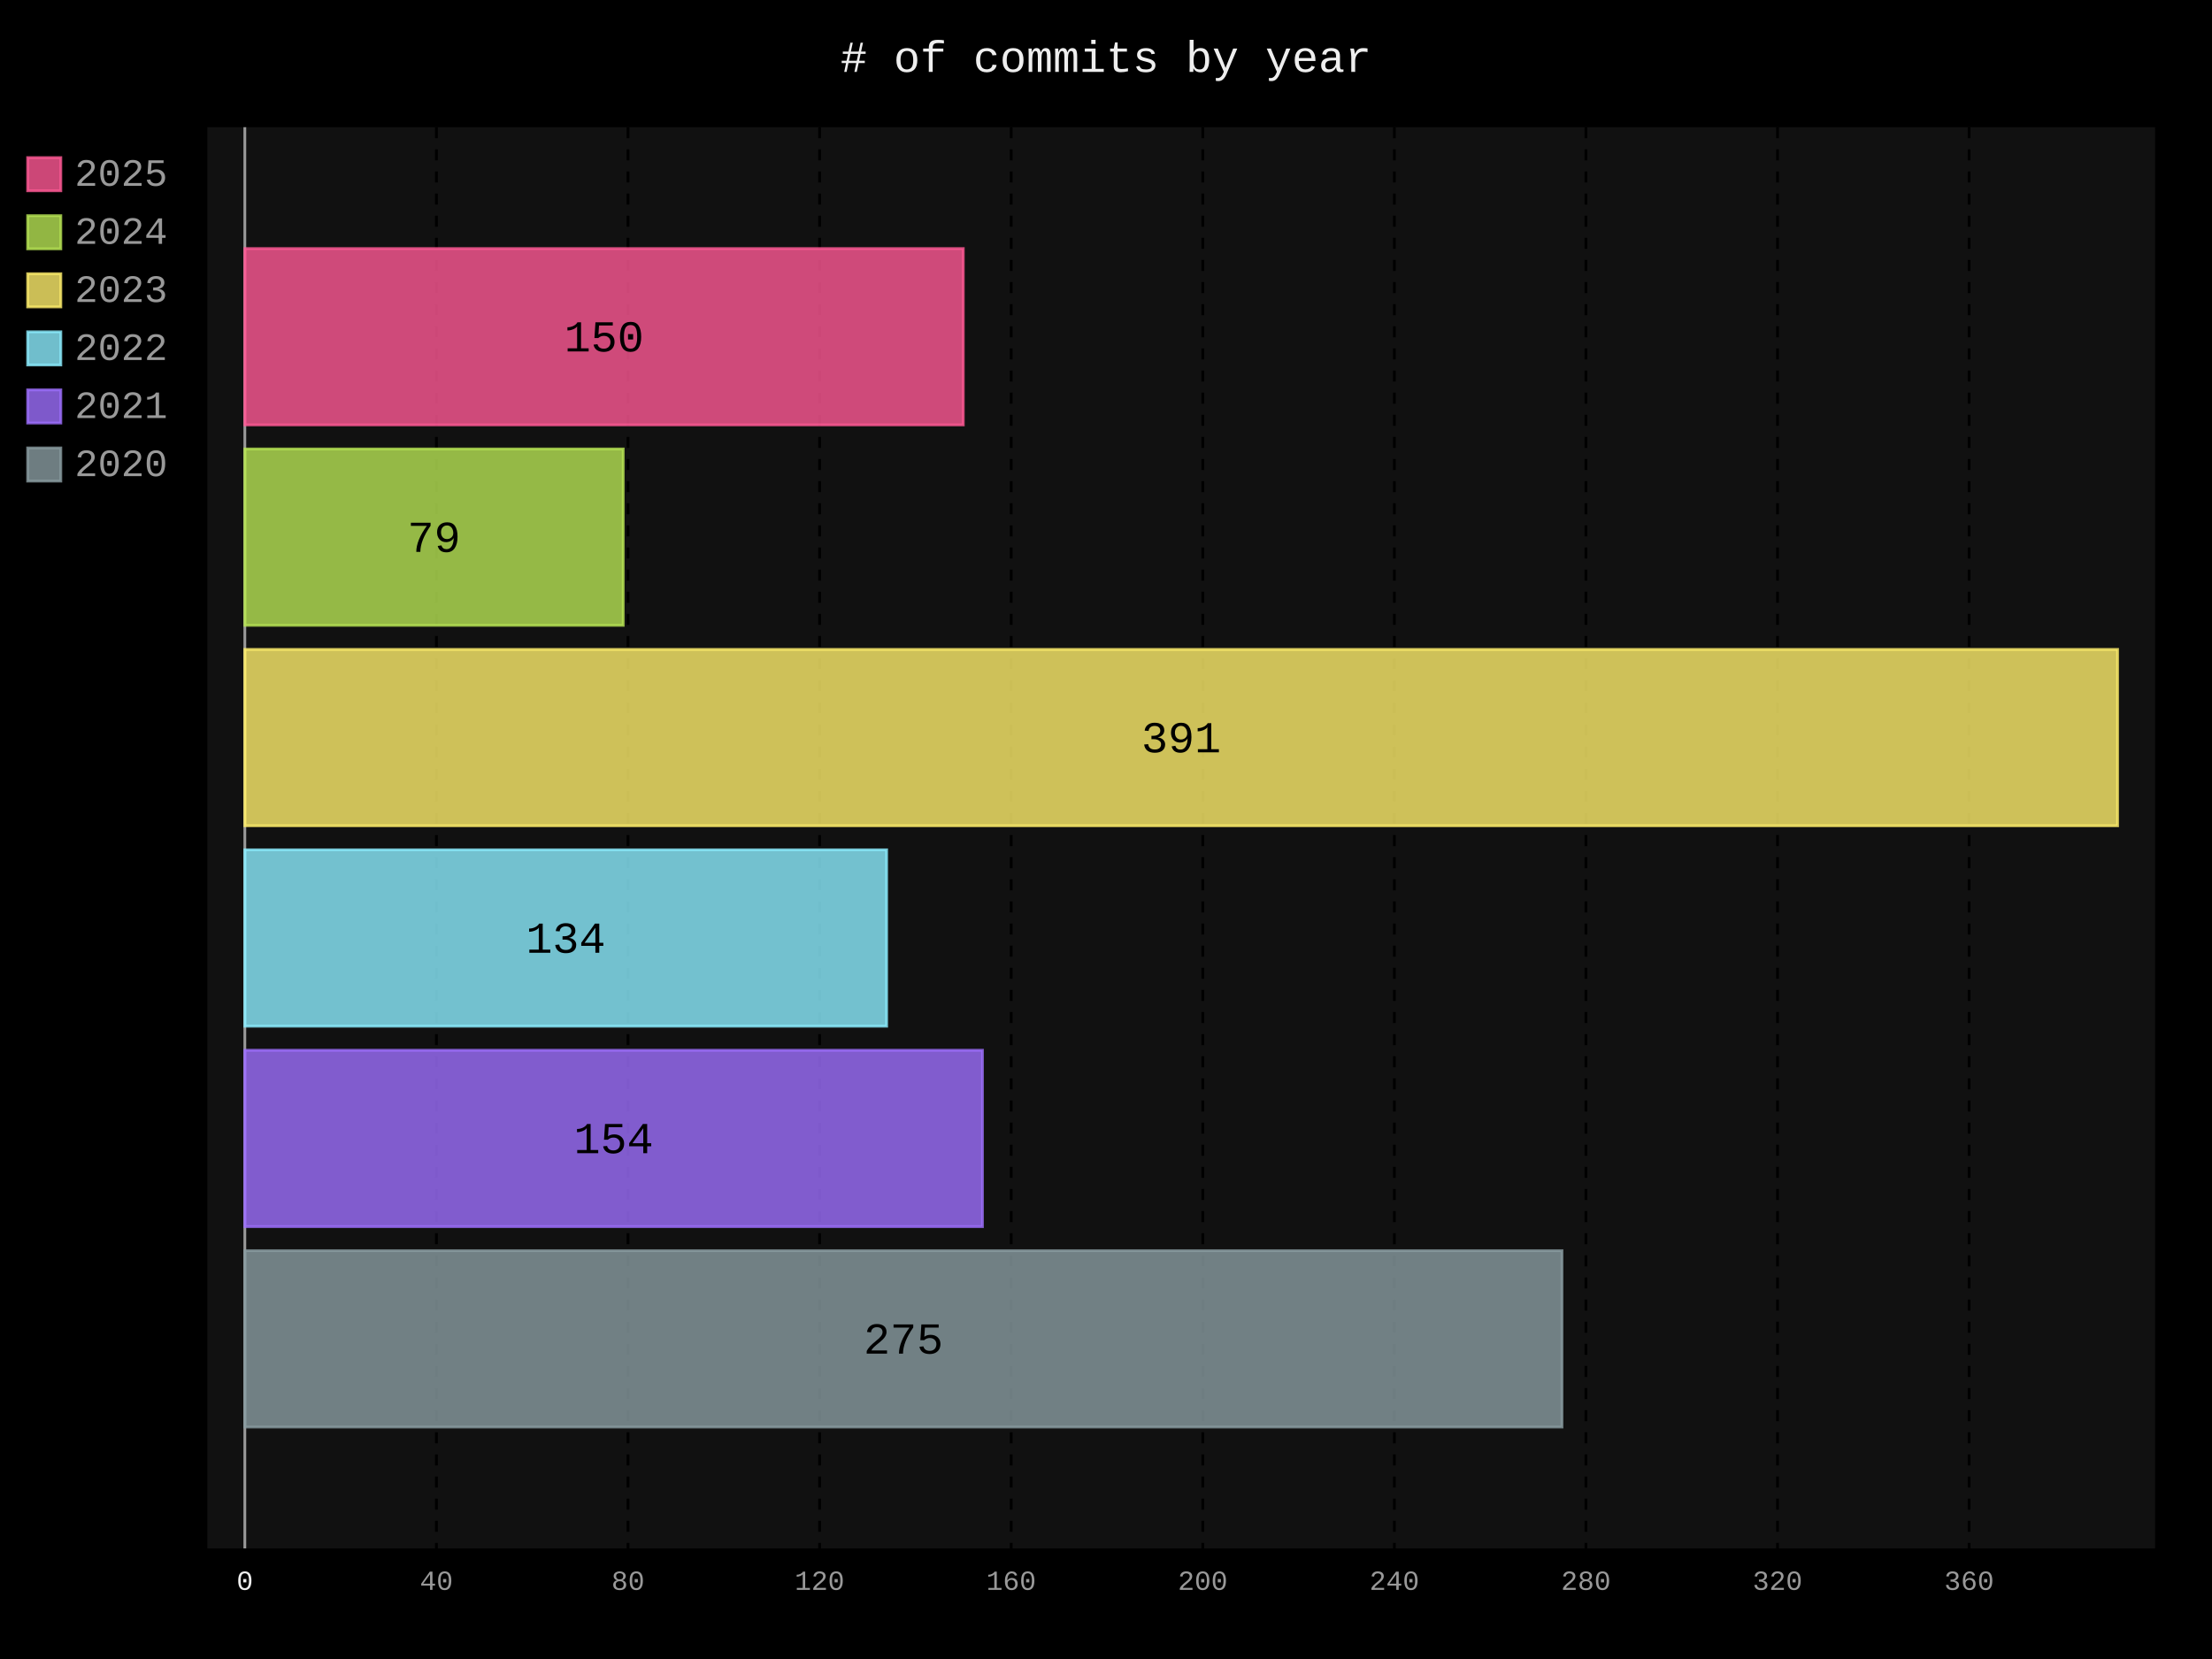
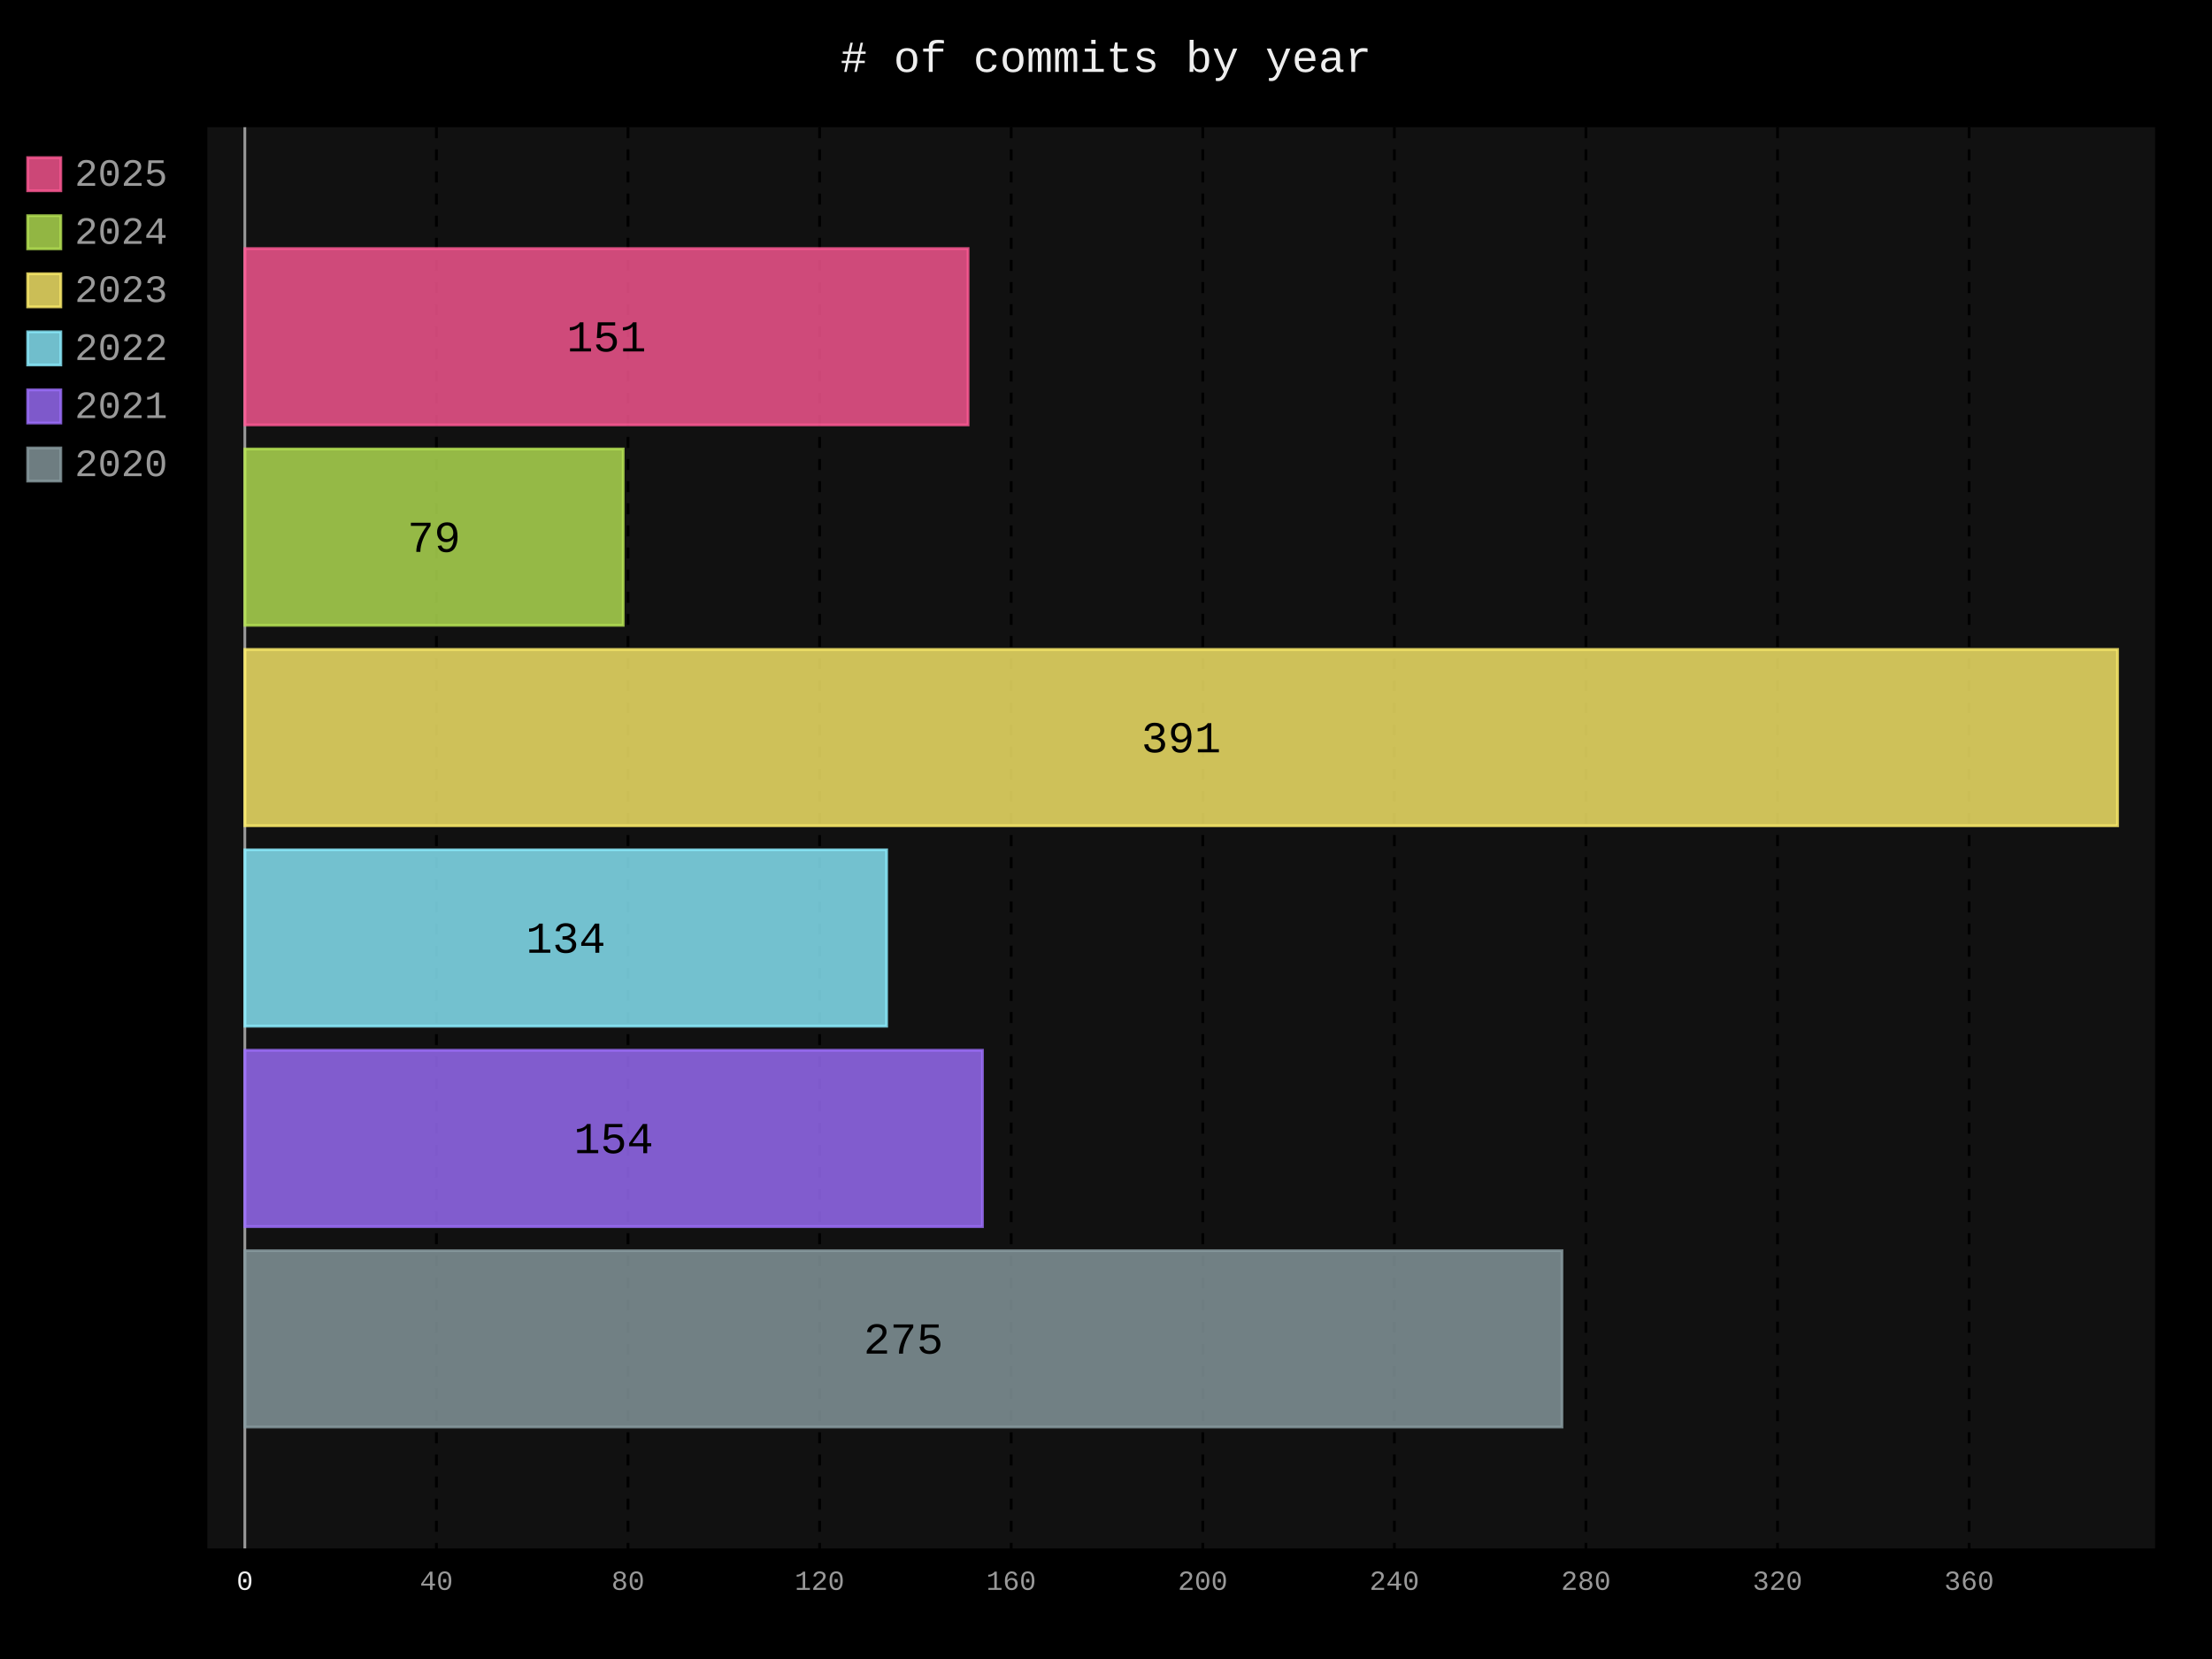
- <svg xmlns="http://www.w3.org/2000/svg" id="chart-7bacf580-3358-4a74-968e-ab1000eee770" class="pygal-chart" viewBox="0 0 800 600">
+ <svg xmlns="http://www.w3.org/2000/svg" id="chart-4c5465e2-573b-4206-aa53-1bff42c1b9eb" class="pygal-chart" viewBox="0 0 800 600">
  <defs>
-     <style type="text/css">#chart-7bacf580-3358-4a74-968e-ab1000eee770{-webkit-user-select:none;-webkit-font-smoothing:antialiased;font-family:Consolas,"Liberation Mono",Menlo,Courier,monospace}#chart-7bacf580-3358-4a74-968e-ab1000eee770 .title{font-family:Consolas,"Liberation Mono",Menlo,Courier,monospace;font-size:16px}#chart-7bacf580-3358-4a74-968e-ab1000eee770 .legends .legend text{font-family:Consolas,"Liberation Mono",Menlo,Courier,monospace;font-size:14px}#chart-7bacf580-3358-4a74-968e-ab1000eee770 .axis text{font-family:Consolas,"Liberation Mono",Menlo,Courier,monospace;font-size:10px}#chart-7bacf580-3358-4a74-968e-ab1000eee770 .axis text.major{font-family:Consolas,"Liberation Mono",Menlo,Courier,monospace;font-size:10px}#chart-7bacf580-3358-4a74-968e-ab1000eee770 .text-overlay text.value{font-family:Consolas,"Liberation Mono",Menlo,Courier,monospace;font-size:16px}#chart-7bacf580-3358-4a74-968e-ab1000eee770 .text-overlay text.label{font-family:Consolas,"Liberation Mono",Menlo,Courier,monospace;font-size:10px}#chart-7bacf580-3358-4a74-968e-ab1000eee770 .tooltip{font-family:Consolas,"Liberation Mono",Menlo,Courier,monospace;font-size:14px}#chart-7bacf580-3358-4a74-968e-ab1000eee770 text.no_data{font-family:Consolas,"Liberation Mono",Menlo,Courier,monospace;font-size:64px}
- #chart-7bacf580-3358-4a74-968e-ab1000eee770{background-color:black}#chart-7bacf580-3358-4a74-968e-ab1000eee770 path,#chart-7bacf580-3358-4a74-968e-ab1000eee770 line,#chart-7bacf580-3358-4a74-968e-ab1000eee770 rect,#chart-7bacf580-3358-4a74-968e-ab1000eee770 circle{-webkit-transition:250ms;-moz-transition:250ms;transition:250ms}#chart-7bacf580-3358-4a74-968e-ab1000eee770 .graph &gt; .background{fill:black}#chart-7bacf580-3358-4a74-968e-ab1000eee770 .plot &gt; .background{fill:#111}#chart-7bacf580-3358-4a74-968e-ab1000eee770 .graph{fill:#999}#chart-7bacf580-3358-4a74-968e-ab1000eee770 text.no_data{fill:#eee}#chart-7bacf580-3358-4a74-968e-ab1000eee770 .title{fill:#eee}#chart-7bacf580-3358-4a74-968e-ab1000eee770 .legends .legend text{fill:#999}#chart-7bacf580-3358-4a74-968e-ab1000eee770 .legends .legend:hover text{fill:#eee}#chart-7bacf580-3358-4a74-968e-ab1000eee770 .axis .line{stroke:#eee}#chart-7bacf580-3358-4a74-968e-ab1000eee770 .axis .guide.line{stroke:#555}#chart-7bacf580-3358-4a74-968e-ab1000eee770 .axis .major.line{stroke:#999}#chart-7bacf580-3358-4a74-968e-ab1000eee770 .axis text.major{fill:#eee}#chart-7bacf580-3358-4a74-968e-ab1000eee770 .axis.y .guides:hover .guide.line,#chart-7bacf580-3358-4a74-968e-ab1000eee770 .line-graph .axis.x .guides:hover .guide.line,#chart-7bacf580-3358-4a74-968e-ab1000eee770 .stackedline-graph .axis.x .guides:hover .guide.line,#chart-7bacf580-3358-4a74-968e-ab1000eee770 .xy-graph .axis.x .guides:hover .guide.line{stroke:#eee}#chart-7bacf580-3358-4a74-968e-ab1000eee770 .axis .guides:hover text{fill:#eee}#chart-7bacf580-3358-4a74-968e-ab1000eee770 .reactive{fill-opacity:.8;stroke-opacity:.8;stroke-width:1}#chart-7bacf580-3358-4a74-968e-ab1000eee770 .ci{stroke:#999}#chart-7bacf580-3358-4a74-968e-ab1000eee770 .reactive.active,#chart-7bacf580-3358-4a74-968e-ab1000eee770 .active .reactive{fill-opacity:.4;stroke-opacity:.9;stroke-width:4}#chart-7bacf580-3358-4a74-968e-ab1000eee770 .ci .reactive.active{stroke-width:1.5}#chart-7bacf580-3358-4a74-968e-ab1000eee770 .series text{fill:#eee}#chart-7bacf580-3358-4a74-968e-ab1000eee770 .tooltip rect{fill:#111;stroke:#eee;-webkit-transition:opacity 250ms;-moz-transition:opacity 250ms;transition:opacity 250ms}#chart-7bacf580-3358-4a74-968e-ab1000eee770 .tooltip .label{fill:#999}#chart-7bacf580-3358-4a74-968e-ab1000eee770 .tooltip .label{fill:#999}#chart-7bacf580-3358-4a74-968e-ab1000eee770 .tooltip .legend{font-size:.8em;fill:#555}#chart-7bacf580-3358-4a74-968e-ab1000eee770 .tooltip .x_label{font-size:.6em;fill:#eee}#chart-7bacf580-3358-4a74-968e-ab1000eee770 .tooltip .xlink{font-size:.5em;text-decoration:underline}#chart-7bacf580-3358-4a74-968e-ab1000eee770 .tooltip .value{font-size:1.5em}#chart-7bacf580-3358-4a74-968e-ab1000eee770 .bound{font-size:.5em}#chart-7bacf580-3358-4a74-968e-ab1000eee770 .max-value{font-size:.75em;fill:#555}#chart-7bacf580-3358-4a74-968e-ab1000eee770 .map-element{fill:#111;stroke:#555 !important}#chart-7bacf580-3358-4a74-968e-ab1000eee770 .map-element .reactive{fill-opacity:inherit;stroke-opacity:inherit}#chart-7bacf580-3358-4a74-968e-ab1000eee770 .color-0,#chart-7bacf580-3358-4a74-968e-ab1000eee770 .color-0 a:visited{stroke:#ff5995;fill:#ff5995}#chart-7bacf580-3358-4a74-968e-ab1000eee770 .color-1,#chart-7bacf580-3358-4a74-968e-ab1000eee770 .color-1 a:visited{stroke:#b6e354;fill:#b6e354}#chart-7bacf580-3358-4a74-968e-ab1000eee770 .color-2,#chart-7bacf580-3358-4a74-968e-ab1000eee770 .color-2 a:visited{stroke:#feed6c;fill:#feed6c}#chart-7bacf580-3358-4a74-968e-ab1000eee770 .color-3,#chart-7bacf580-3358-4a74-968e-ab1000eee770 .color-3 a:visited{stroke:#8cedff;fill:#8cedff}#chart-7bacf580-3358-4a74-968e-ab1000eee770 .color-4,#chart-7bacf580-3358-4a74-968e-ab1000eee770 .color-4 a:visited{stroke:#9e6ffe;fill:#9e6ffe}#chart-7bacf580-3358-4a74-968e-ab1000eee770 .color-5,#chart-7bacf580-3358-4a74-968e-ab1000eee770 .color-5 a:visited{stroke:#899ca1;fill:#899ca1}#chart-7bacf580-3358-4a74-968e-ab1000eee770 .text-overlay .color-0 text{fill:black}#chart-7bacf580-3358-4a74-968e-ab1000eee770 .text-overlay .color-1 text{fill:black}#chart-7bacf580-3358-4a74-968e-ab1000eee770 .text-overlay .color-2 text{fill:black}#chart-7bacf580-3358-4a74-968e-ab1000eee770 .text-overlay .color-3 text{fill:black}#chart-7bacf580-3358-4a74-968e-ab1000eee770 .text-overlay .color-4 text{fill:black}#chart-7bacf580-3358-4a74-968e-ab1000eee770 .text-overlay .color-5 text{fill:black}
- #chart-7bacf580-3358-4a74-968e-ab1000eee770 text.no_data{text-anchor:middle}#chart-7bacf580-3358-4a74-968e-ab1000eee770 .guide.line{fill:none}#chart-7bacf580-3358-4a74-968e-ab1000eee770 .centered{text-anchor:middle}#chart-7bacf580-3358-4a74-968e-ab1000eee770 .title{text-anchor:middle}#chart-7bacf580-3358-4a74-968e-ab1000eee770 .legends .legend text{fill-opacity:1}#chart-7bacf580-3358-4a74-968e-ab1000eee770 .axis.x text{text-anchor:middle}#chart-7bacf580-3358-4a74-968e-ab1000eee770 .axis.x:not(.web) text[transform]{text-anchor:start}#chart-7bacf580-3358-4a74-968e-ab1000eee770 .axis.x:not(.web) text[transform].backwards{text-anchor:end}#chart-7bacf580-3358-4a74-968e-ab1000eee770 .axis.y text{text-anchor:end}#chart-7bacf580-3358-4a74-968e-ab1000eee770 .axis.y text[transform].backwards{text-anchor:start}#chart-7bacf580-3358-4a74-968e-ab1000eee770 .axis.y2 text{text-anchor:start}#chart-7bacf580-3358-4a74-968e-ab1000eee770 .axis.y2 text[transform].backwards{text-anchor:end}#chart-7bacf580-3358-4a74-968e-ab1000eee770 .axis .guide.line{stroke-dasharray:4,4;stroke:black}#chart-7bacf580-3358-4a74-968e-ab1000eee770 .axis .major.guide.line{stroke-dasharray:6,6;stroke:black}#chart-7bacf580-3358-4a74-968e-ab1000eee770 .horizontal .axis.y .guide.line,#chart-7bacf580-3358-4a74-968e-ab1000eee770 .horizontal .axis.y2 .guide.line,#chart-7bacf580-3358-4a74-968e-ab1000eee770 .vertical .axis.x .guide.line{opacity:0}#chart-7bacf580-3358-4a74-968e-ab1000eee770 .horizontal .axis.always_show .guide.line,#chart-7bacf580-3358-4a74-968e-ab1000eee770 .vertical .axis.always_show .guide.line{opacity:1 !important}#chart-7bacf580-3358-4a74-968e-ab1000eee770 .axis.y .guides:hover .guide.line,#chart-7bacf580-3358-4a74-968e-ab1000eee770 .axis.y2 .guides:hover .guide.line,#chart-7bacf580-3358-4a74-968e-ab1000eee770 .axis.x .guides:hover .guide.line{opacity:1}#chart-7bacf580-3358-4a74-968e-ab1000eee770 .axis .guides:hover text{opacity:1}#chart-7bacf580-3358-4a74-968e-ab1000eee770 .nofill{fill:none}#chart-7bacf580-3358-4a74-968e-ab1000eee770 .subtle-fill{fill-opacity:.2}#chart-7bacf580-3358-4a74-968e-ab1000eee770 .dot{stroke-width:1px;fill-opacity:1;stroke-opacity:1}#chart-7bacf580-3358-4a74-968e-ab1000eee770 .dot.active{stroke-width:5px}#chart-7bacf580-3358-4a74-968e-ab1000eee770 .dot.negative{fill:transparent}#chart-7bacf580-3358-4a74-968e-ab1000eee770 text,#chart-7bacf580-3358-4a74-968e-ab1000eee770 tspan{stroke:none !important}#chart-7bacf580-3358-4a74-968e-ab1000eee770 .series text.active{opacity:1}#chart-7bacf580-3358-4a74-968e-ab1000eee770 .tooltip rect{fill-opacity:.95;stroke-width:.5}#chart-7bacf580-3358-4a74-968e-ab1000eee770 .tooltip text{fill-opacity:1}#chart-7bacf580-3358-4a74-968e-ab1000eee770 .showable{visibility:hidden}#chart-7bacf580-3358-4a74-968e-ab1000eee770 .showable.shown{visibility:visible}#chart-7bacf580-3358-4a74-968e-ab1000eee770 .gauge-background{fill:rgba(229,229,229,1);stroke:none}#chart-7bacf580-3358-4a74-968e-ab1000eee770 .bg-lines{stroke:black;stroke-width:2px}</style>
+     <style type="text/css">#chart-4c5465e2-573b-4206-aa53-1bff42c1b9eb{-webkit-user-select:none;-webkit-font-smoothing:antialiased;font-family:Consolas,"Liberation Mono",Menlo,Courier,monospace}#chart-4c5465e2-573b-4206-aa53-1bff42c1b9eb .title{font-family:Consolas,"Liberation Mono",Menlo,Courier,monospace;font-size:16px}#chart-4c5465e2-573b-4206-aa53-1bff42c1b9eb .legends .legend text{font-family:Consolas,"Liberation Mono",Menlo,Courier,monospace;font-size:14px}#chart-4c5465e2-573b-4206-aa53-1bff42c1b9eb .axis text{font-family:Consolas,"Liberation Mono",Menlo,Courier,monospace;font-size:10px}#chart-4c5465e2-573b-4206-aa53-1bff42c1b9eb .axis text.major{font-family:Consolas,"Liberation Mono",Menlo,Courier,monospace;font-size:10px}#chart-4c5465e2-573b-4206-aa53-1bff42c1b9eb .text-overlay text.value{font-family:Consolas,"Liberation Mono",Menlo,Courier,monospace;font-size:16px}#chart-4c5465e2-573b-4206-aa53-1bff42c1b9eb .text-overlay text.label{font-family:Consolas,"Liberation Mono",Menlo,Courier,monospace;font-size:10px}#chart-4c5465e2-573b-4206-aa53-1bff42c1b9eb .tooltip{font-family:Consolas,"Liberation Mono",Menlo,Courier,monospace;font-size:14px}#chart-4c5465e2-573b-4206-aa53-1bff42c1b9eb text.no_data{font-family:Consolas,"Liberation Mono",Menlo,Courier,monospace;font-size:64px}
+ #chart-4c5465e2-573b-4206-aa53-1bff42c1b9eb{background-color:black}#chart-4c5465e2-573b-4206-aa53-1bff42c1b9eb path,#chart-4c5465e2-573b-4206-aa53-1bff42c1b9eb line,#chart-4c5465e2-573b-4206-aa53-1bff42c1b9eb rect,#chart-4c5465e2-573b-4206-aa53-1bff42c1b9eb circle{-webkit-transition:250ms;-moz-transition:250ms;transition:250ms}#chart-4c5465e2-573b-4206-aa53-1bff42c1b9eb .graph &gt; .background{fill:black}#chart-4c5465e2-573b-4206-aa53-1bff42c1b9eb .plot &gt; .background{fill:#111}#chart-4c5465e2-573b-4206-aa53-1bff42c1b9eb .graph{fill:#999}#chart-4c5465e2-573b-4206-aa53-1bff42c1b9eb text.no_data{fill:#eee}#chart-4c5465e2-573b-4206-aa53-1bff42c1b9eb .title{fill:#eee}#chart-4c5465e2-573b-4206-aa53-1bff42c1b9eb .legends .legend text{fill:#999}#chart-4c5465e2-573b-4206-aa53-1bff42c1b9eb .legends .legend:hover text{fill:#eee}#chart-4c5465e2-573b-4206-aa53-1bff42c1b9eb .axis .line{stroke:#eee}#chart-4c5465e2-573b-4206-aa53-1bff42c1b9eb .axis .guide.line{stroke:#555}#chart-4c5465e2-573b-4206-aa53-1bff42c1b9eb .axis .major.line{stroke:#999}#chart-4c5465e2-573b-4206-aa53-1bff42c1b9eb .axis text.major{fill:#eee}#chart-4c5465e2-573b-4206-aa53-1bff42c1b9eb .axis.y .guides:hover .guide.line,#chart-4c5465e2-573b-4206-aa53-1bff42c1b9eb .line-graph .axis.x .guides:hover .guide.line,#chart-4c5465e2-573b-4206-aa53-1bff42c1b9eb .stackedline-graph .axis.x .guides:hover .guide.line,#chart-4c5465e2-573b-4206-aa53-1bff42c1b9eb .xy-graph .axis.x .guides:hover .guide.line{stroke:#eee}#chart-4c5465e2-573b-4206-aa53-1bff42c1b9eb .axis .guides:hover text{fill:#eee}#chart-4c5465e2-573b-4206-aa53-1bff42c1b9eb .reactive{fill-opacity:.8;stroke-opacity:.8;stroke-width:1}#chart-4c5465e2-573b-4206-aa53-1bff42c1b9eb .ci{stroke:#999}#chart-4c5465e2-573b-4206-aa53-1bff42c1b9eb .reactive.active,#chart-4c5465e2-573b-4206-aa53-1bff42c1b9eb .active .reactive{fill-opacity:.4;stroke-opacity:.9;stroke-width:4}#chart-4c5465e2-573b-4206-aa53-1bff42c1b9eb .ci .reactive.active{stroke-width:1.5}#chart-4c5465e2-573b-4206-aa53-1bff42c1b9eb .series text{fill:#eee}#chart-4c5465e2-573b-4206-aa53-1bff42c1b9eb .tooltip rect{fill:#111;stroke:#eee;-webkit-transition:opacity 250ms;-moz-transition:opacity 250ms;transition:opacity 250ms}#chart-4c5465e2-573b-4206-aa53-1bff42c1b9eb .tooltip .label{fill:#999}#chart-4c5465e2-573b-4206-aa53-1bff42c1b9eb .tooltip .label{fill:#999}#chart-4c5465e2-573b-4206-aa53-1bff42c1b9eb .tooltip .legend{font-size:.8em;fill:#555}#chart-4c5465e2-573b-4206-aa53-1bff42c1b9eb .tooltip .x_label{font-size:.6em;fill:#eee}#chart-4c5465e2-573b-4206-aa53-1bff42c1b9eb .tooltip .xlink{font-size:.5em;text-decoration:underline}#chart-4c5465e2-573b-4206-aa53-1bff42c1b9eb .tooltip .value{font-size:1.5em}#chart-4c5465e2-573b-4206-aa53-1bff42c1b9eb .bound{font-size:.5em}#chart-4c5465e2-573b-4206-aa53-1bff42c1b9eb .max-value{font-size:.75em;fill:#555}#chart-4c5465e2-573b-4206-aa53-1bff42c1b9eb .map-element{fill:#111;stroke:#555 !important}#chart-4c5465e2-573b-4206-aa53-1bff42c1b9eb .map-element .reactive{fill-opacity:inherit;stroke-opacity:inherit}#chart-4c5465e2-573b-4206-aa53-1bff42c1b9eb .color-0,#chart-4c5465e2-573b-4206-aa53-1bff42c1b9eb .color-0 a:visited{stroke:#ff5995;fill:#ff5995}#chart-4c5465e2-573b-4206-aa53-1bff42c1b9eb .color-1,#chart-4c5465e2-573b-4206-aa53-1bff42c1b9eb .color-1 a:visited{stroke:#b6e354;fill:#b6e354}#chart-4c5465e2-573b-4206-aa53-1bff42c1b9eb .color-2,#chart-4c5465e2-573b-4206-aa53-1bff42c1b9eb .color-2 a:visited{stroke:#feed6c;fill:#feed6c}#chart-4c5465e2-573b-4206-aa53-1bff42c1b9eb .color-3,#chart-4c5465e2-573b-4206-aa53-1bff42c1b9eb .color-3 a:visited{stroke:#8cedff;fill:#8cedff}#chart-4c5465e2-573b-4206-aa53-1bff42c1b9eb .color-4,#chart-4c5465e2-573b-4206-aa53-1bff42c1b9eb .color-4 a:visited{stroke:#9e6ffe;fill:#9e6ffe}#chart-4c5465e2-573b-4206-aa53-1bff42c1b9eb .color-5,#chart-4c5465e2-573b-4206-aa53-1bff42c1b9eb .color-5 a:visited{stroke:#899ca1;fill:#899ca1}#chart-4c5465e2-573b-4206-aa53-1bff42c1b9eb .text-overlay .color-0 text{fill:black}#chart-4c5465e2-573b-4206-aa53-1bff42c1b9eb .text-overlay .color-1 text{fill:black}#chart-4c5465e2-573b-4206-aa53-1bff42c1b9eb .text-overlay .color-2 text{fill:black}#chart-4c5465e2-573b-4206-aa53-1bff42c1b9eb .text-overlay .color-3 text{fill:black}#chart-4c5465e2-573b-4206-aa53-1bff42c1b9eb .text-overlay .color-4 text{fill:black}#chart-4c5465e2-573b-4206-aa53-1bff42c1b9eb .text-overlay .color-5 text{fill:black}
+ #chart-4c5465e2-573b-4206-aa53-1bff42c1b9eb text.no_data{text-anchor:middle}#chart-4c5465e2-573b-4206-aa53-1bff42c1b9eb .guide.line{fill:none}#chart-4c5465e2-573b-4206-aa53-1bff42c1b9eb .centered{text-anchor:middle}#chart-4c5465e2-573b-4206-aa53-1bff42c1b9eb .title{text-anchor:middle}#chart-4c5465e2-573b-4206-aa53-1bff42c1b9eb .legends .legend text{fill-opacity:1}#chart-4c5465e2-573b-4206-aa53-1bff42c1b9eb .axis.x text{text-anchor:middle}#chart-4c5465e2-573b-4206-aa53-1bff42c1b9eb .axis.x:not(.web) text[transform]{text-anchor:start}#chart-4c5465e2-573b-4206-aa53-1bff42c1b9eb .axis.x:not(.web) text[transform].backwards{text-anchor:end}#chart-4c5465e2-573b-4206-aa53-1bff42c1b9eb .axis.y text{text-anchor:end}#chart-4c5465e2-573b-4206-aa53-1bff42c1b9eb .axis.y text[transform].backwards{text-anchor:start}#chart-4c5465e2-573b-4206-aa53-1bff42c1b9eb .axis.y2 text{text-anchor:start}#chart-4c5465e2-573b-4206-aa53-1bff42c1b9eb .axis.y2 text[transform].backwards{text-anchor:end}#chart-4c5465e2-573b-4206-aa53-1bff42c1b9eb .axis .guide.line{stroke-dasharray:4,4;stroke:black}#chart-4c5465e2-573b-4206-aa53-1bff42c1b9eb .axis .major.guide.line{stroke-dasharray:6,6;stroke:black}#chart-4c5465e2-573b-4206-aa53-1bff42c1b9eb .horizontal .axis.y .guide.line,#chart-4c5465e2-573b-4206-aa53-1bff42c1b9eb .horizontal .axis.y2 .guide.line,#chart-4c5465e2-573b-4206-aa53-1bff42c1b9eb .vertical .axis.x .guide.line{opacity:0}#chart-4c5465e2-573b-4206-aa53-1bff42c1b9eb .horizontal .axis.always_show .guide.line,#chart-4c5465e2-573b-4206-aa53-1bff42c1b9eb .vertical .axis.always_show .guide.line{opacity:1 !important}#chart-4c5465e2-573b-4206-aa53-1bff42c1b9eb .axis.y .guides:hover .guide.line,#chart-4c5465e2-573b-4206-aa53-1bff42c1b9eb .axis.y2 .guides:hover .guide.line,#chart-4c5465e2-573b-4206-aa53-1bff42c1b9eb .axis.x .guides:hover .guide.line{opacity:1}#chart-4c5465e2-573b-4206-aa53-1bff42c1b9eb .axis .guides:hover text{opacity:1}#chart-4c5465e2-573b-4206-aa53-1bff42c1b9eb .nofill{fill:none}#chart-4c5465e2-573b-4206-aa53-1bff42c1b9eb .subtle-fill{fill-opacity:.2}#chart-4c5465e2-573b-4206-aa53-1bff42c1b9eb .dot{stroke-width:1px;fill-opacity:1;stroke-opacity:1}#chart-4c5465e2-573b-4206-aa53-1bff42c1b9eb .dot.active{stroke-width:5px}#chart-4c5465e2-573b-4206-aa53-1bff42c1b9eb .dot.negative{fill:transparent}#chart-4c5465e2-573b-4206-aa53-1bff42c1b9eb text,#chart-4c5465e2-573b-4206-aa53-1bff42c1b9eb tspan{stroke:none !important}#chart-4c5465e2-573b-4206-aa53-1bff42c1b9eb .series text.active{opacity:1}#chart-4c5465e2-573b-4206-aa53-1bff42c1b9eb .tooltip rect{fill-opacity:.95;stroke-width:.5}#chart-4c5465e2-573b-4206-aa53-1bff42c1b9eb .tooltip text{fill-opacity:1}#chart-4c5465e2-573b-4206-aa53-1bff42c1b9eb .showable{visibility:hidden}#chart-4c5465e2-573b-4206-aa53-1bff42c1b9eb .showable.shown{visibility:visible}#chart-4c5465e2-573b-4206-aa53-1bff42c1b9eb .gauge-background{fill:rgba(229,229,229,1);stroke:none}#chart-4c5465e2-573b-4206-aa53-1bff42c1b9eb .bg-lines{stroke:black;stroke-width:2px}</style>
  </defs>
  <g class="graph horizontalbar-graph horizontal">
    <rect x="0" y="0" width="800" height="600" class="background" />
    <g transform="translate(75, 46)" class="plot">
      <rect x="0" y="0" width="704.4" height="514" class="background" />
      <g class="axis x always_show">
        <g class="guides">
          <path d="M13.546 0 v514" class="axis major line" />
          <text x="13.546" y="529.0" class="major">0</text>
        </g>
        <g class="guides">
          <path d="M82.836 0 v514" class="guide line" />
          <text x="82.836" y="529.0" class="">40</text>
        </g>
        <g class="guides">
          <path d="M152.126 0 v514" class="guide line" />
          <text x="152.126" y="529.0" class="">80</text>
        </g>
        <g class="guides">
          <path d="M221.416 0 v514" class="guide line" />
          <text x="221.416" y="529.0" class="">120</text>
        </g>
        <g class="guides">
          <path d="M290.705 0 v514" class="guide line" />
          <text x="290.705" y="529.0" class="">160</text>
        </g>
        <g class="guides">
          <path d="M359.995 0 v514" class="guide line" />
          <text x="359.995" y="529.0" class="">200</text>
        </g>
        <g class="guides">
          <path d="M429.285 0 v514" class="guide line" />
          <text x="429.285" y="529.0" class="">240</text>
        </g>
        <g class="guides">
          <path d="M498.575 0 v514" class="guide line" />
          <text x="498.575" y="529.0" class="">280</text>
        </g>
        <g class="guides">
          <path d="M567.864 0 v514" class="guide line" />
          <text x="567.864" y="529.0" class="">320</text>
        </g>
        <g class="guides">
          <path d="M637.154 0 v514" class="guide line" />
          <text x="637.154" y="529.0" class="">360</text>
        </g>
      </g>
      <g class="series serie-5 color-5">
        <g class="bars">
          <g class="bar">
            <rect x="13.546" y="406.324" rx="0" ry="0" width="476.367" height="63.789" class="rect reactive tooltip-trigger" />
          </g>
        </g>
      </g>
      <g class="series serie-4 color-4">
        <g class="bars">
          <g class="bar">
            <rect x="13.546" y="333.836" rx="0" ry="0" width="266.766" height="63.789" class="rect reactive tooltip-trigger" />
          </g>
        </g>
      </g>
      <g class="series serie-3 color-3">
        <g class="bars">
          <g class="bar">
            <rect x="13.546" y="261.349" rx="0" ry="0" width="232.121" height="63.789" class="rect reactive tooltip-trigger" />
          </g>
        </g>
      </g>
      <g class="series serie-2 color-2">
        <g class="bars">
          <g class="bar">
            <rect x="13.546" y="188.862" rx="0" ry="0" width="677.308" height="63.789" class="rect reactive tooltip-trigger" />
          </g>
        </g>
      </g>
      <g class="series serie-1 color-1">
        <g class="bars">
          <g class="bar">
            <rect x="13.546" y="116.375" rx="0" ry="0" width="136.847" height="63.789" class="rect reactive tooltip-trigger" />
          </g>
        </g>
      </g>
      <g class="series serie-0 color-0">
        <g class="bars">
          <g class="bar">
-             <rect x="13.546" y="43.888" rx="0" ry="0" width="259.837" height="63.789" class="rect reactive tooltip-trigger" />
+             <rect x="13.546" y="43.888" rx="0" ry="0" width="261.569" height="63.789" class="rect reactive tooltip-trigger" />
          </g>
        </g>
      </g>
    </g>
    <g class="titles">
      <text x="400.0" y="26" class="title plot_title"># of commits by year</text>
    </g>
    <g transform="translate(75, 46)" class="plot overlay">
      <g class="series serie-5 color-5" />
      <g class="series serie-4 color-4" />
      <g class="series serie-3 color-3" />
      <g class="series serie-2 color-2" />
      <g class="series serie-1 color-1" />
      <g class="series serie-0 color-0" />
    </g>
    <g transform="translate(75, 46)" class="plot text-overlay">
      <g class="series serie-5 color-5">
        <text text-anchor="middle" x="251.73" y="443.551" class="value">275</text>
      </g>
      <g class="series serie-4 color-4">
        <text text-anchor="middle" x="146.929" y="371.064" class="value">154</text>
      </g>
      <g class="series serie-3 color-3">
        <text text-anchor="middle" x="129.607" y="298.577" class="value">134</text>
      </g>
      <g class="series serie-2 color-2">
        <text text-anchor="middle" x="352.2" y="226.09" class="value">391</text>
      </g>
      <g class="series serie-1 color-1">
        <text text-anchor="middle" x="81.97" y="153.603" class="value">79</text>
      </g>
      <g class="series serie-0 color-0">
-         <text text-anchor="middle" x="143.465" y="81.115" class="value">150</text>
+         <text text-anchor="middle" x="144.331" y="81.115" class="value">151</text>
      </g>
    </g>
    <g transform="translate(75, 46)" class="plot tooltip-overlay">
      <g transform="translate(0 0)" style="opacity: 0" class="tooltip">
        <rect rx="0" ry="0" width="0" height="0" class="tooltip-box" />
        <g class="text" />
      </g>
    </g>
    <g transform="translate(10, 56)" class="legends">
      <g id="activate-serie-0" class="legend reactive activate-serie">
        <rect x="0.0" y="1.0" width="12" height="12" class="color-0 reactive" />
        <text x="17.0" y="11.2">2025</text>
      </g>
      <g id="activate-serie-1" class="legend reactive activate-serie">
        <rect x="0.0" y="22.0" width="12" height="12" class="color-1 reactive" />
        <text x="17.0" y="32.2">2024</text>
      </g>
      <g id="activate-serie-2" class="legend reactive activate-serie">
        <rect x="0.0" y="43.0" width="12" height="12" class="color-2 reactive" />
        <text x="17.0" y="53.2">2023</text>
      </g>
      <g id="activate-serie-3" class="legend reactive activate-serie">
        <rect x="0.0" y="64.0" width="12" height="12" class="color-3 reactive" />
        <text x="17.0" y="74.2">2022</text>
      </g>
      <g id="activate-serie-4" class="legend reactive activate-serie">
        <rect x="0.0" y="85.0" width="12" height="12" class="color-4 reactive" />
        <text x="17.0" y="95.2">2021</text>
      </g>
      <g id="activate-serie-5" class="legend reactive activate-serie">
        <rect x="0.0" y="106.0" width="12" height="12" class="color-5 reactive" />
        <text x="17.0" y="116.2">2020</text>
      </g>
    </g>
    <g transform="translate(790, 56)" class="legends" />
  </g>
</svg>
